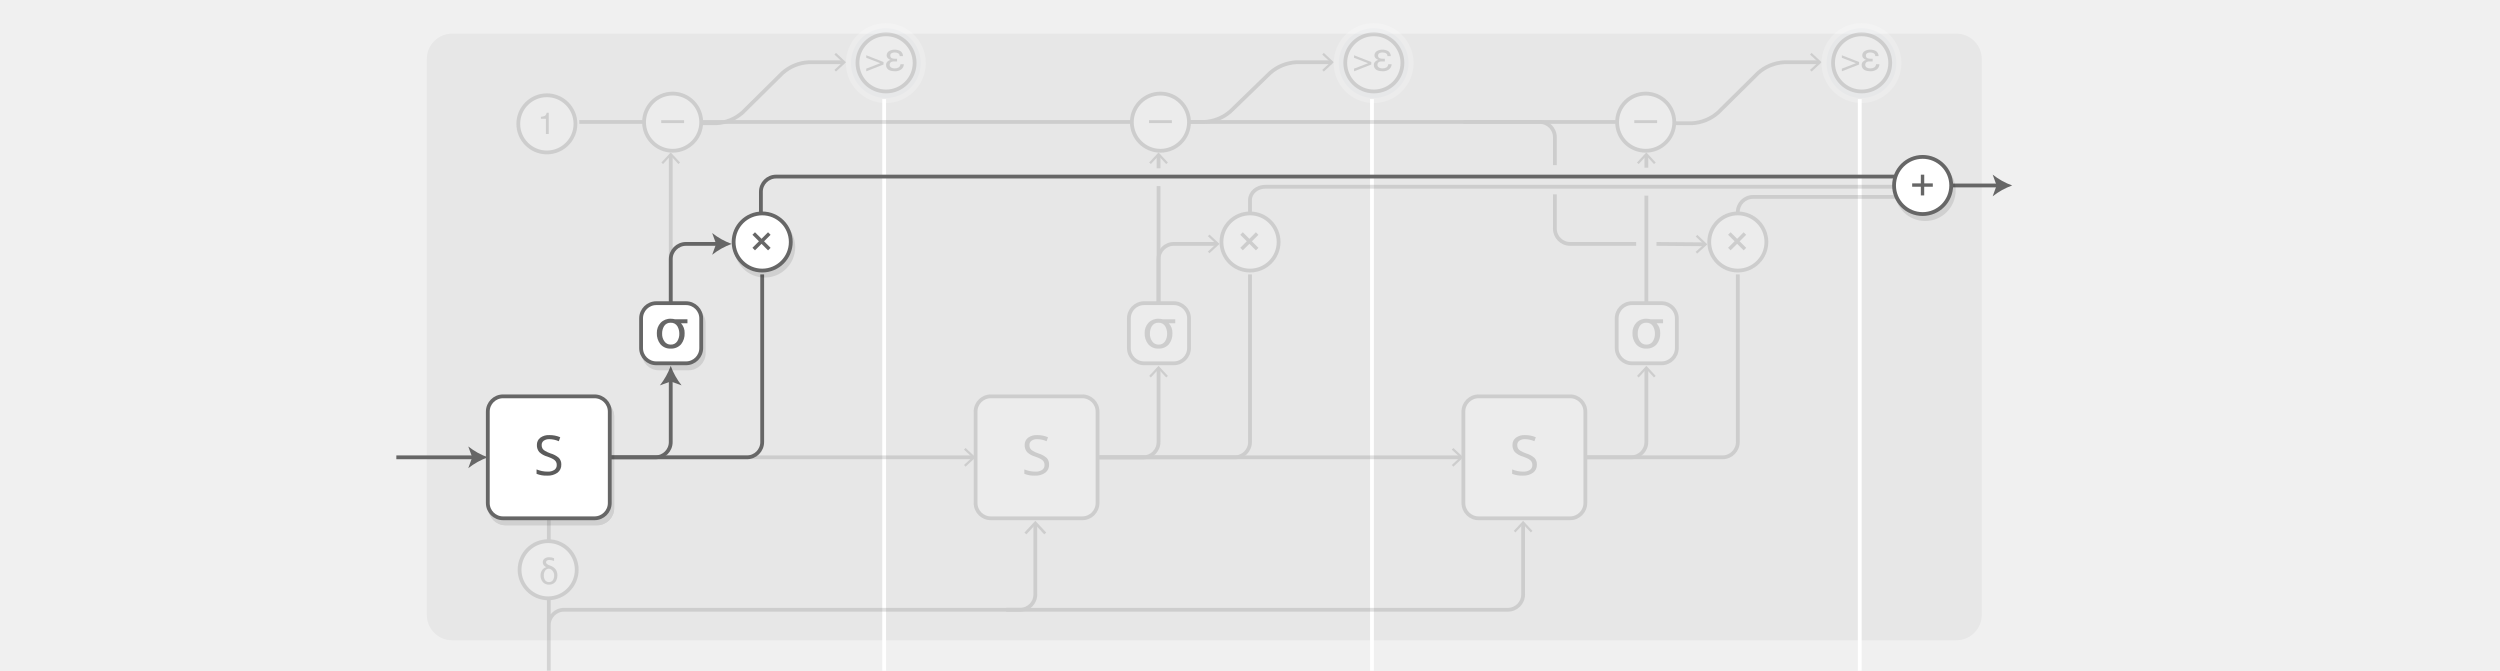
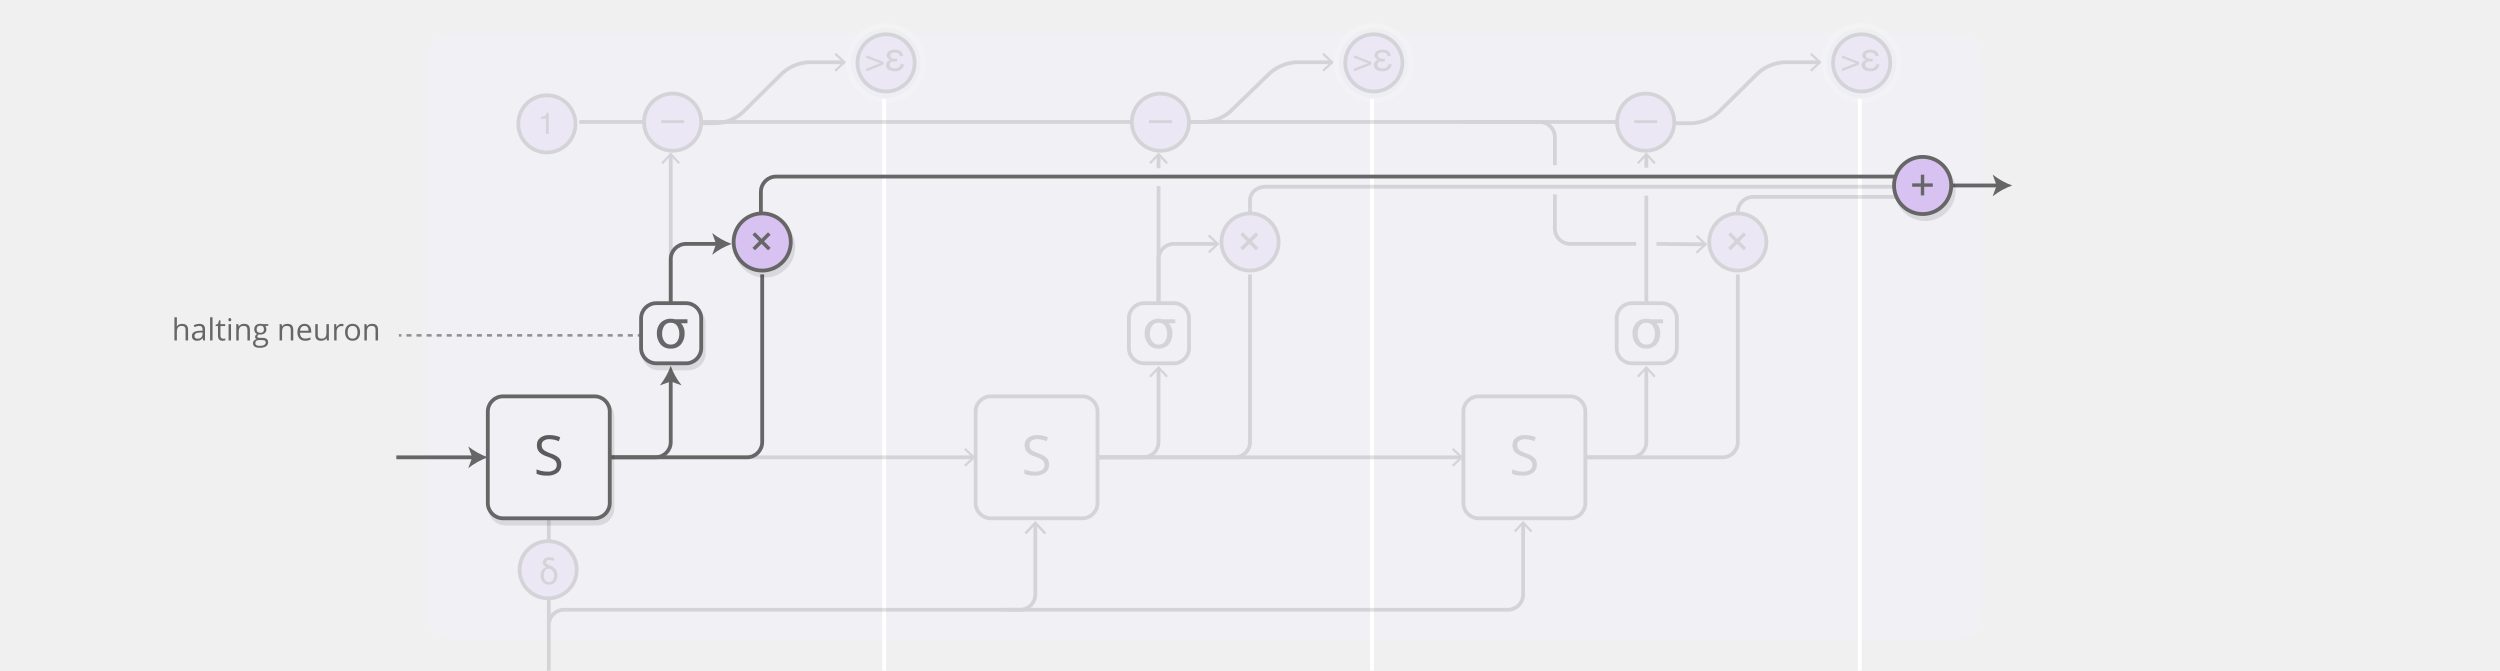
<svg xmlns="http://www.w3.org/2000/svg" xmlns:xlink="http://www.w3.org/1999/xlink" id="background" width="984" height="264" viewBox="0 0 984 264">
  <defs>
    <symbol id="op-halo" data-name="op-halo" viewBox="0 0 31.45 31.45">
      <circle cx="15.73" cy="15.73" r="14.73" fill="#e6eaf2" stroke="#fff" stroke-miterlimit="10" stroke-width="2" />
    </symbol>
    <symbol id="op-bg" data-name="op-bg" viewBox="0 0 24 24">
-       <circle cx="12" cy="12" r="11.25" fill="#fff" stroke="#666" stroke-miterlimit="10" stroke-width="1.5" />
+       <circle cx="12" cy="12" r="11.25" fill="#d8c2f2" stroke="#666" stroke-miterlimit="10" stroke-width="1.5" />
    </symbol>
    <symbol id="op-sum_5" data-name="op-sum 5" viewBox="0 0 24 24">
      <use id="op-bg-3" data-name="op-bg" width="24" height="24" xlink:href="#op-bg" />
      <g>
        <path d="M11,12.65L4.21,15.32V14.26l5.51-2.12L4.21,10V9L11,11.66v1Z" fill="#666" />
        <path d="M16.34,11.45H15.48q-0.37,0-.73,0a1.84,1.84,0,0,0-.66.17,1,1,0,0,0-.46.42,1.19,1.19,0,0,0-.21.73,1.13,1.13,0,0,0,.2.67,1.4,1.4,0,0,0,.46.43,2.73,2.73,0,0,0,1.33.3,3,3,0,0,0,1.54-.37,1.66,1.66,0,0,0,.73-1.28H19a2.55,2.55,0,0,1-1.09,2.09,4,4,0,0,1-2.32.7,7.39,7.39,0,0,1-1.28-.11,4.23,4.23,0,0,1-1.17-.38A2.21,2.21,0,0,1,12,12.79a1.72,1.72,0,0,1,.55-1.3,2.33,2.33,0,0,1,1.2-.66v0a2.71,2.71,0,0,1-1.07-.69A1.56,1.56,0,0,1,12.24,9a1.8,1.8,0,0,1,.3-1,2,2,0,0,1,.74-0.69,4.19,4.19,0,0,1,2-.52,4.65,4.65,0,0,1,2.34.55,2.37,2.37,0,0,1,1.05,2H17.36a1.21,1.21,0,0,0-.64-1.15,3.21,3.21,0,0,0-1.36-.29,2.53,2.53,0,0,0-1.1.24,1,1,0,0,0-.58,1,1,1,0,0,0,.58,1,2.79,2.79,0,0,0,1.2.22h0.88v1.16Z" fill="#666" />
      </g>
    </symbol>
    <symbol id="op-sum_4" data-name="op-sum 4" viewBox="0 0 24 24">
      <use id="op-bg-6" data-name="op-bg" width="24" height="24" xlink:href="#op-bg" />
      <path d="M7.51,11.21h9v1.15h-9V11.21Z" fill="#666" />
    </symbol>
    <symbol id="op-sum_3" data-name="op-sum 3" viewBox="0 0 24 24">
      <use id="op-bg-9" data-name="op-bg" width="24" height="24" xlink:href="#op-bg" />
      <path d="M9.65,10V9.21a4.3,4.3,0,0,0,1.59-.37,1.83,1.83,0,0,0,.67-1.23h0.83V16H11.62V10h-2Z" fill="#666" />
    </symbol>
    <symbol id="op-x" data-name="op-x" viewBox="0 0 24 24">
      <use id="op-bg-18" data-name="op-bg" width="24" height="24" xlink:href="#op-bg" />
      <path d="M9.16,15.28l-1-1,2.56-2.56L8.16,9.16l1-1,2.58,2.58L14.3,8.17l1,1-2.56,2.56,2.57,2.57-1,1-2.57-2.57Z" fill="#666" />
    </symbol>
    <symbol id="rnn-bg" data-name="rnn-bg" viewBox="0 0 49.5 49.5">
-       <rect x="0.75" y="0.75" width="48" height="48" rx="6" ry="6" fill="#fff" stroke="#666" stroke-width="1.5" />
+       <rect x="0.75" y="0.75" width="48" height="48" rx="6" ry="6" fill="#f0f0f5" stroke="#666" stroke-width="1.5" />
    </symbol>
    <symbol id="rnn-s" data-name="rnn-s" viewBox="0 0 49.5 49.5">
      <use id="rnn-bg-3" data-name="rnn-bg" width="49.5" height="49.5" xlink:href="#rnn-bg" />
      <path d="M29.68,27.61a3.81,3.81,0,0,1-1.49,3.2,6.46,6.46,0,0,1-4,1.15,10.1,10.1,0,0,1-4.25-.71V29.51a11.16,11.16,0,0,0,2.08.64,10.92,10.92,0,0,0,2.23.23,4.49,4.49,0,0,0,2.72-.69,2.25,2.25,0,0,0,.92-1.91,2.45,2.45,0,0,0-.32-1.32,3,3,0,0,0-1.08-1,15.14,15.14,0,0,0-2.31-1A7.38,7.38,0,0,1,21,22.68a4.06,4.06,0,0,1-.93-2.77A3.45,3.45,0,0,1,21.45,17,5.61,5.61,0,0,1,25,16a10.54,10.54,0,0,1,4.26.85l-0.56,1.57A9.63,9.63,0,0,0,25,17.6a3.62,3.62,0,0,0-2.24.62,2,2,0,0,0-.81,1.71,2.62,2.62,0,0,0,.3,1.32,2.8,2.8,0,0,0,1,.95,12.47,12.47,0,0,0,2.16,1A8.56,8.56,0,0,1,28.76,25,3.68,3.68,0,0,1,29.68,27.61Z" fill="#5b5b5b" />
    </symbol>
    <symbol id="op-sum_2" data-name="op-sum 2" viewBox="0 0 24 24">
      <use width="24" height="24" xlink:href="#op-bg" />
      <path d="M9.88,9.08a1.77,1.77,0,0,1,.69-1.47,3,3,0,0,1,1.89-.54,4.84,4.84,0,0,1,1.87.38v1.1a5.22,5.22,0,0,0-1.88-.4,1.57,1.57,0,0,0-.93.25,0.78,0.78,0,0,0-.35.67q0,0.74,1.51,1.26a4.6,4.6,0,0,1,2.22,1.44A3.75,3.75,0,0,1,15.64,14v0.27a4.23,4.23,0,0,1-.4,1.87,3,3,0,0,1-1.15,1.28,3.29,3.29,0,0,1-1.74.45,3.08,3.08,0,0,1-2.42-1A3.86,3.86,0,0,1,9,14.22V14.13a3.42,3.42,0,0,1,.64-2A2.76,2.76,0,0,1,11.29,11v0a2.36,2.36,0,0,1-1-.75A1.76,1.76,0,0,1,9.88,9.08Zm0.42,5.2a3,3,0,0,0,.55,1.89,1.8,1.8,0,0,0,1.49.69,1.79,1.79,0,0,0,1.48-.69,3.23,3.23,0,0,0,.55-2,2.67,2.67,0,0,0-.58-1.67,2.35,2.35,0,0,0-1.43-.92,1.81,1.81,0,0,0-1.49.7A3.19,3.19,0,0,0,10.3,14.28Z" fill="#666" />
    </symbol>
    <symbol id="rnn-sigma" data-name="rnn-sigma" viewBox="0 0 25.17 25.17">
-       <rect x="0.75" y="0.75" width="23.67" height="23.67" rx="6" ry="6" fill="#fff" stroke="#666" stroke-width="1.5" />
+       <rect x="0.75" y="0.75" width="23.67" height="23.67" rx="6" ry="6" fill="#f0f0f5" stroke="#666" stroke-width="1.5" />
      <path d="M19,8.67H16.48a5.39,5.39,0,0,1,1.41,3.87,6.62,6.62,0,0,1-1.37,4.36,5.13,5.13,0,0,1-4.11,1.73,5,5,0,0,1-4.09-1.78,6.66,6.66,0,0,1-1.37-4.32,5.73,5.73,0,0,1,1.5-4.07,5.22,5.22,0,0,1,4-1.58,6.18,6.18,0,0,1,1.67.21H19V8.67ZM15.8,12.78a5.89,5.89,0,0,0-.74-2.92,2.87,2.87,0,0,0-2.65-1.41A2.86,2.86,0,0,0,9.8,9.79a5.53,5.53,0,0,0-.77,3,4.82,4.82,0,0,0,.91,3,2.89,2.89,0,0,0,2.47,1.26A2.88,2.88,0,0,0,15,15.74,5.37,5.37,0,0,0,15.8,12.78Z" fill="#666" />
    </symbol>
    <symbol id="op-sum" data-name="op-sum" viewBox="0 0 24 24">
      <use id="op-bg-32" data-name="op-bg" width="24" height="24" xlink:href="#op-bg" />
      <path d="M7.88,12.5V11.18h3.41V7.75h1.34v3.43H16V12.5H12.62v3.42H11.29V12.5H7.88Z" fill="#666" />
    </symbol>
  </defs>
-   <rect x="168" y="13.25" width="612" height="238.75" rx="10" ry="10" opacity="0.04" />
+   <rect x="168" y="13.25" width="612" height="238.75" rx="10" ry="10" fill="#f0f0f5" />
  <line x1="348" y1="39" x2="348" y2="264" stroke="#fff" stroke-miterlimit="10" stroke-width="1.5" />
  <line x1="540" y1="39" x2="540" y2="264" stroke="#fff" stroke-miterlimit="10" stroke-width="1.5" />
  <line x1="732" y1="39" x2="732" y2="264" stroke="#fff" stroke-miterlimit="10" stroke-width="1.5" />
+   <text transform="translate(67.62 134)" font-size="12" fill="#666" font-family="Open Sans">halting neuron</text>
+   <g opacity="0.4">
+     <g>
+       <line x1="157" y1="132" x2="158" y2="132" fill="none" stroke="#000" stroke-miterlimit="10" />
+       <line x1="159.98" y1="132" x2="250.01" y2="132" fill="none" stroke="#000" stroke-miterlimit="10" stroke-dasharray="1.98 1.98" />
+       <line x1="251" y1="132" x2="252" y2="132" fill="none" stroke="#000" stroke-miterlimit="10" />
+     </g>
+   </g>
  <g opacity="0.2">
    <g>
      <path d="M396,240H593.5a6,6,0,0,0,6-6V206" fill="none" stroke="#666" stroke-miterlimit="10" stroke-width="1.5" />
      <polygon points="603.18 208.96 602.52 209.57 599.5 206.32 596.48 209.57 595.82 208.96 599.5 205 603.18 208.96" fill="#666" />
    </g>
    <g>
      <path d="M407.5,206.14V234a6,6,0,0,1-6,6H222a6,6,0,0,0-6,6v18h0V204" fill="none" stroke="#666" stroke-miterlimit="10" stroke-width="1.5" />
      <polygon points="403.21 209.62 403.98 210.33 407.5 206.54 411.02 210.33 411.79 209.62 407.5 205 403.21 209.62" fill="#666" />
    </g>
    <g>
      <line x1="240" y1="180" x2="383.02" y2="180" fill="none" stroke="#666" stroke-miterlimit="10" stroke-width="1.5" />
      <polygon points="380.04 183.68 379.43 183.02 382.68 180 379.43 176.98 380.04 176.32 384 180 380.04 183.68" fill="#666" />
    </g>
    <g>
      <line x1="432" y1="180" x2="575.02" y2="180" fill="none" stroke="#666" stroke-miterlimit="10" stroke-width="1.5" />
      <polygon points="572.04 183.68 571.43 183.02 574.68 180 571.43 176.98 572.04 176.32 576 180 572.04 183.68" fill="#666" />
    </g>
    <g>
      <path d="M432,180h18a6,6,0,0,0,6-6V145" fill="none" stroke="#666" stroke-miterlimit="10" stroke-width="1.5" />
      <polygon points="459.68 147.96 459.02 148.57 456 145.32 452.98 148.57 452.32 147.96 456 144 459.68 147.96" fill="#666" />
    </g>
    <g>
      <path d="M624,180h18a6,6,0,0,0,6-6V145" fill="none" stroke="#666" stroke-miterlimit="10" stroke-width="1.5" />
      <polygon points="651.68 147.96 651.02 148.57 648 145.32 644.98 148.57 644.32 147.96 648 144 651.68 147.96" fill="#666" />
    </g>
    <path d="M432,180h54a6,6,0,0,0,6-6V108" fill="none" stroke="#666" stroke-miterlimit="10" stroke-width="1.5" />
    <path d="M624,180h54a6,6,0,0,0,6-6V108" fill="none" stroke="#666" stroke-miterlimit="10" stroke-width="1.5" />
    <g>
      <line x1="264" y1="132" x2="264" y2="60.97" fill="none" stroke="#666" stroke-miterlimit="10" stroke-width="1.5" />
      <polygon points="267.68 63.96 267.02 64.57 264 61.32 260.98 64.57 260.32 63.96 264 60 267.68 63.96" fill="#666" />
    </g>
    <g>
      <line x1="456" y1="66.25" x2="456" y2="60.97" fill="none" stroke="#666" stroke-miterlimit="10" stroke-width="1.5" />
      <polygon points="459.68 63.96 459.02 64.57 456 61.32 452.98 64.57 452.32 63.96 456 60 459.68 63.96" fill="#666" />
    </g>
    <line x1="456" y1="132" x2="456" y2="73.25" fill="none" stroke="#666" stroke-miterlimit="10" stroke-width="1.5" />
    <g>
      <line x1="648" y1="66" x2="648" y2="60.97" fill="none" stroke="#666" stroke-miterlimit="10" stroke-width="1.5" />
      <polygon points="651.68 63.96 651.02 64.57 648 61.32 644.98 64.57 644.32 63.96 648 60 651.68 63.96" fill="#666" />
    </g>
    <line x1="648" y1="132" x2="648" y2="77" fill="none" stroke="#666" stroke-miterlimit="10" stroke-width="1.5" />
    <g>
      <path d="M456,132V102a6,6,0,0,1,6-6h17" fill="none" stroke="#666" stroke-miterlimit="10" stroke-width="1.5" />
      <polygon points="476.04 99.68 475.43 99.02 478.68 96 475.43 92.98 476.04 92.32 480 96 476.04 99.68" fill="#666" />
    </g>
    <path d="M492,84V78.75c0-2.89,2.7-5.25,6-5.25H756" fill="none" stroke="#666" stroke-miterlimit="10" stroke-width="1.5" />
    <path d="M684,95V83.5a6,6,0,0,1,6-6h66" fill="none" stroke="#666" stroke-miterlimit="10" stroke-width="1.5" />
    <line x1="228" y1="48" x2="648" y2="48" fill="none" stroke="#666" stroke-miterlimit="10" stroke-width="1.5" />
    <g>
      <path d="M264,48.5h18a16.83,16.83,0,0,0,10.26-4.22L308,28.72a16.83,16.83,0,0,1,10.26-4.22H332" fill="none" stroke="#666" stroke-miterlimit="10" stroke-width="1.5" />
      <polygon points="329.04 28.18 328.43 27.52 331.68 24.5 328.43 21.48 329.04 20.82 333 24.5 329.04 28.18" fill="#666" />
    </g>
    <g>
      <path d="M456,48h18a17.11,17.11,0,0,0,10.31-4.18l15.63-15.15a17.11,17.11,0,0,1,10.31-4.18H524" fill="none" stroke="#666" stroke-miterlimit="10" stroke-width="1.5" />
      <polygon points="521.04 28.18 520.43 27.52 523.68 24.5 520.43 21.48 521.04 20.82 525 24.5 521.04 28.18" fill="#666" />
    </g>
    <g>
      <path d="M648,48.5h18a16.83,16.83,0,0,0,10.26-4.22L692,28.72a16.83,16.83,0,0,1,10.26-4.22H716" fill="none" stroke="#666" stroke-miterlimit="10" stroke-width="1.5" />
      <polygon points="713.04 28.18 712.43 27.52 715.68 24.5 712.43 21.48 713.04 20.82 717 24.5 713.04 28.18" fill="#666" />
    </g>
    <g>
      <line x1="652" y1="96" x2="671.02" y2="96.16" fill="none" stroke="#666" stroke-miterlimit="10" stroke-width="1.5" />
      <polygon points="668.01 99.81 667.4 99.15 670.68 96.15 667.45 93.11 668.07 92.45 672 96.17 668.01 99.81" fill="#666" />
    </g>
    <path d="M612,76.5V90a6,6,0,0,0,6,6h26" fill="none" stroke="#666" stroke-miterlimit="10" stroke-width="1.5" />
    <path d="M576,48h30a6,6,0,0,1,6,6V65" fill="none" stroke="#666" stroke-miterlimit="10" stroke-width="1.5" />
    <use id="op-halo-3" data-name="op-halo" width="31.45" height="31.45" transform="translate(332.94 9.11)" xlink:href="#op-halo" />
    <use id="op-halo-6" data-name="op-halo" width="31.45" height="31.45" transform="translate(524.94 9.11)" xlink:href="#op-halo" />
    <use id="op-halo-9" data-name="op-halo" width="31.45" height="31.45" transform="translate(716.94 9.11)" xlink:href="#op-halo" />
    <use width="24" height="24" transform="translate(336.75 12.75)" xlink:href="#op-sum_5" />
    <use width="24" height="24" transform="translate(252.75 36.09)" xlink:href="#op-sum_4" />
    <use width="24" height="24" transform="translate(203.25 36.75)" xlink:href="#op-sum_3" />
    <use width="24" height="24" transform="translate(528.74 12.75)" xlink:href="#op-sum_5" />
    <use width="24" height="24" transform="translate(444.74 36.09)" xlink:href="#op-sum_4" />
    <use width="24" height="24" transform="translate(480.01 83.25)" xlink:href="#op-x" />
    <use width="49.5" height="49.5" transform="translate(383.24 155.25)" xlink:href="#rnn-s" />
    <use width="24" height="24" transform="translate(720.74 12.75)" xlink:href="#op-sum_5" />
    <use width="24" height="24" transform="translate(635.74 36.09)" xlink:href="#op-sum_4" />
    <use id="op-x-5" data-name="op-x" width="24" height="24" transform="translate(672 83.25)" xlink:href="#op-x" />
    <use width="49.5" height="49.5" transform="translate(575.24 155.25)" xlink:href="#rnn-s" />
    <use width="24" height="24" transform="translate(203.75 212.25)" xlink:href="#op-sum_2" />
    <use id="rnn-sigma-3" data-name="rnn-sigma" width="25.17" height="25.17" transform="translate(443.58 118.58)" xlink:href="#rnn-sigma" />
    <use id="rnn-sigma-6" data-name="rnn-sigma" width="25.17" height="25.17" transform="translate(635.58 118.58)" xlink:href="#rnn-sigma" />
  </g>
  <path d="M240,180h54a6,6,0,0,0,6-6V108" fill="none" stroke="#666" stroke-miterlimit="10" stroke-width="1.5" />
  <g>
-     <g>
-       <line x1="156" y1="180" x2="186.57" y2="180" fill="none" stroke="#666" stroke-miterlimit="10" stroke-width="1.5" />
-       <path d="M192,180a27.2,27.2,0,0,0-7.69,4.28l1.55-4.28-1.55-4.28A27.18,27.18,0,0,0,192,180Z" fill="#666" />
-     </g>
-     <g>
-       <line x1="762" y1="73" x2="786.57" y2="73" fill="none" stroke="#666" stroke-miterlimit="10" stroke-width="1.5" />
-       <path d="M792,73a27.2,27.2,0,0,0-7.69,4.28L785.86,73l-1.55-4.28A27.17,27.17,0,0,0,792,73Z" fill="#666" />
-     </g>
-     <g>
-       <path d="M240,180h18a6,6,0,0,0,6-6V149.43" fill="none" stroke="#666" stroke-miterlimit="10" stroke-width="1.5" />
-       <path d="M264,144a27.2,27.2,0,0,0,4.28,7.69L264,150.14l-4.28,1.55A27.17,27.17,0,0,0,264,144Z" fill="#666" />
-     </g>
-     <g>
-       <path d="M264,132V102a6,6,0,0,1,6-6h12.57" fill="none" stroke="#666" stroke-miterlimit="10" stroke-width="1.5" />
-       <path d="M288,96a27.2,27.2,0,0,0-7.69,4.28L281.86,96l-1.55-4.28A27.17,27.17,0,0,0,288,96Z" fill="#666" />
-     </g>
+     <line x1="156" y1="180" x2="186.57" y2="180" fill="none" stroke="#666" stroke-miterlimit="10" stroke-width="1.5" />
+     <path d="M192,180a27.2,27.2,0,0,0-7.69,4.28l1.55-4.28-1.55-4.28A27.18,27.18,0,0,0,192,180Z" fill="#666" />
+   </g>
+   <g>
+     <line x1="762" y1="73" x2="786.57" y2="73" fill="none" stroke="#666" stroke-miterlimit="10" stroke-width="1.5" />
+     <path d="M792,73a27.2,27.2,0,0,0-7.69,4.28L785.86,73l-1.55-4.28A27.17,27.17,0,0,0,792,73Z" fill="#666" />
+   </g>
+   <g>
+     <path d="M240,180h18a6,6,0,0,0,6-6V149.43" fill="none" stroke="#666" stroke-miterlimit="10" stroke-width="1.5" />
+     <path d="M264,144a27.2,27.2,0,0,0,4.28,7.69L264,150.14l-4.28,1.55A27.17,27.17,0,0,0,264,144Z" fill="#666" />
+   </g>
+   <g>
+     <path d="M264,132V102a6,6,0,0,1,6-6h12.57" fill="none" stroke="#666" stroke-miterlimit="10" stroke-width="1.5" />
+     <path d="M288,96a27.2,27.2,0,0,0-7.69,4.28L281.86,96l-1.55-4.28A27.17,27.17,0,0,0,288,96Z" fill="#666" />
  </g>
  <path d="M299.49,84V75.5a6,6,0,0,1,6-6H756" fill="none" stroke="#666" stroke-miterlimit="10" stroke-width="1.5" />
  <g id="_Group_" data-name="&lt;Group&gt;">
    <g opacity="0.1">
      <circle cx="757.75" cy="75" r="11.25" stroke="#000" stroke-miterlimit="10" stroke-width="1.5" />
      <path d="M753.63,75.49V74.18H757V70.75h1.34v3.43h3.41v1.31h-3.41v3.42H757V75.49h-3.41Z" />
    </g>
    <use width="24" height="24" transform="translate(744.75 61)" xlink:href="#op-sum" />
  </g>
  <g>
    <g opacity="0.1">
      <circle cx="301" cy="97.25" r="11.25" stroke="#000" stroke-miterlimit="10" stroke-width="1.5" />
      <path d="M298.16,100.53l-1-1L299.73,97l-2.58-2.58,1-1L300.74,96l2.56-2.56,1,1L301.72,97l2.57,2.57-1,1L300.72,98Z" />
    </g>
    <use width="24" height="24" transform="translate(288 83.25)" xlink:href="#op-x" />
  </g>
  <g>
    <g opacity="0.1">
      <rect x="193" y="158" width="48" height="48" rx="6" ry="6" stroke="#000" stroke-width="1.5" />
-       <rect x="193" y="158" width="48" height="48" rx="6" ry="6" />
      <rect x="193" y="158" width="48" height="48" rx="6" ry="6" fill="none" stroke="#000" stroke-width="1.5" />
      <path d="M221.93,184.86a3.81,3.81,0,0,1-1.49,3.2,6.46,6.46,0,0,1-4,1.15,10.1,10.1,0,0,1-4.25-.71v-1.74a11.16,11.16,0,0,0,2.08.64,10.92,10.92,0,0,0,2.23.23,4.49,4.49,0,0,0,2.72-.69,2.25,2.25,0,0,0,.92-1.91,2.45,2.45,0,0,0-.32-1.32,3,3,0,0,0-1.08-1,15.14,15.14,0,0,0-2.31-1,7.38,7.38,0,0,1-3.1-1.84,4.06,4.06,0,0,1-.93-2.77,3.45,3.45,0,0,1,1.35-2.86,5.61,5.61,0,0,1,3.57-1.06,10.54,10.54,0,0,1,4.26.85L221,175.66a9.63,9.63,0,0,0-3.74-.81,3.62,3.62,0,0,0-2.24.62,2,2,0,0,0-.81,1.71,2.62,2.62,0,0,0,.3,1.32,2.8,2.8,0,0,0,1,.95,12.47,12.47,0,0,0,2.16,1,8.56,8.56,0,0,1,3.37,1.87A3.68,3.68,0,0,1,221.93,184.86Z" />
    </g>
    <use width="49.5" height="49.5" transform="translate(191.25 155.25)" xlink:href="#rnn-s" />
  </g>
  <g id="_Group_2" data-name="&lt;Group&gt;">
    <g opacity="0.1">
      <rect x="253.33" y="121.33" width="23.67" height="23.67" rx="6" ry="6" stroke="#000" stroke-width="1.5" />
      <path d="M271.54,129.25h-2.48a5.39,5.39,0,0,1,1.41,3.87,6.62,6.62,0,0,1-1.37,4.36,5.13,5.13,0,0,1-4.11,1.73,5,5,0,0,1-4.09-1.78,6.66,6.66,0,0,1-1.37-4.32A5.73,5.73,0,0,1,261,129a5.22,5.22,0,0,1,4-1.58,6.18,6.18,0,0,1,1.67.21h4.88v1.57Zm-3.16,4.11a5.89,5.89,0,0,0-.74-2.92,3.2,3.2,0,0,0-5.26-.06,5.53,5.53,0,0,0-.77,3,4.82,4.82,0,0,0,.91,3,3.11,3.11,0,0,0,5.05-.06A5.37,5.37,0,0,0,268.39,133.37Z" />
    </g>
    <use width="25.17" height="25.17" transform="translate(251.58 118.58)" xlink:href="#rnn-sigma" />
  </g>
</svg>
